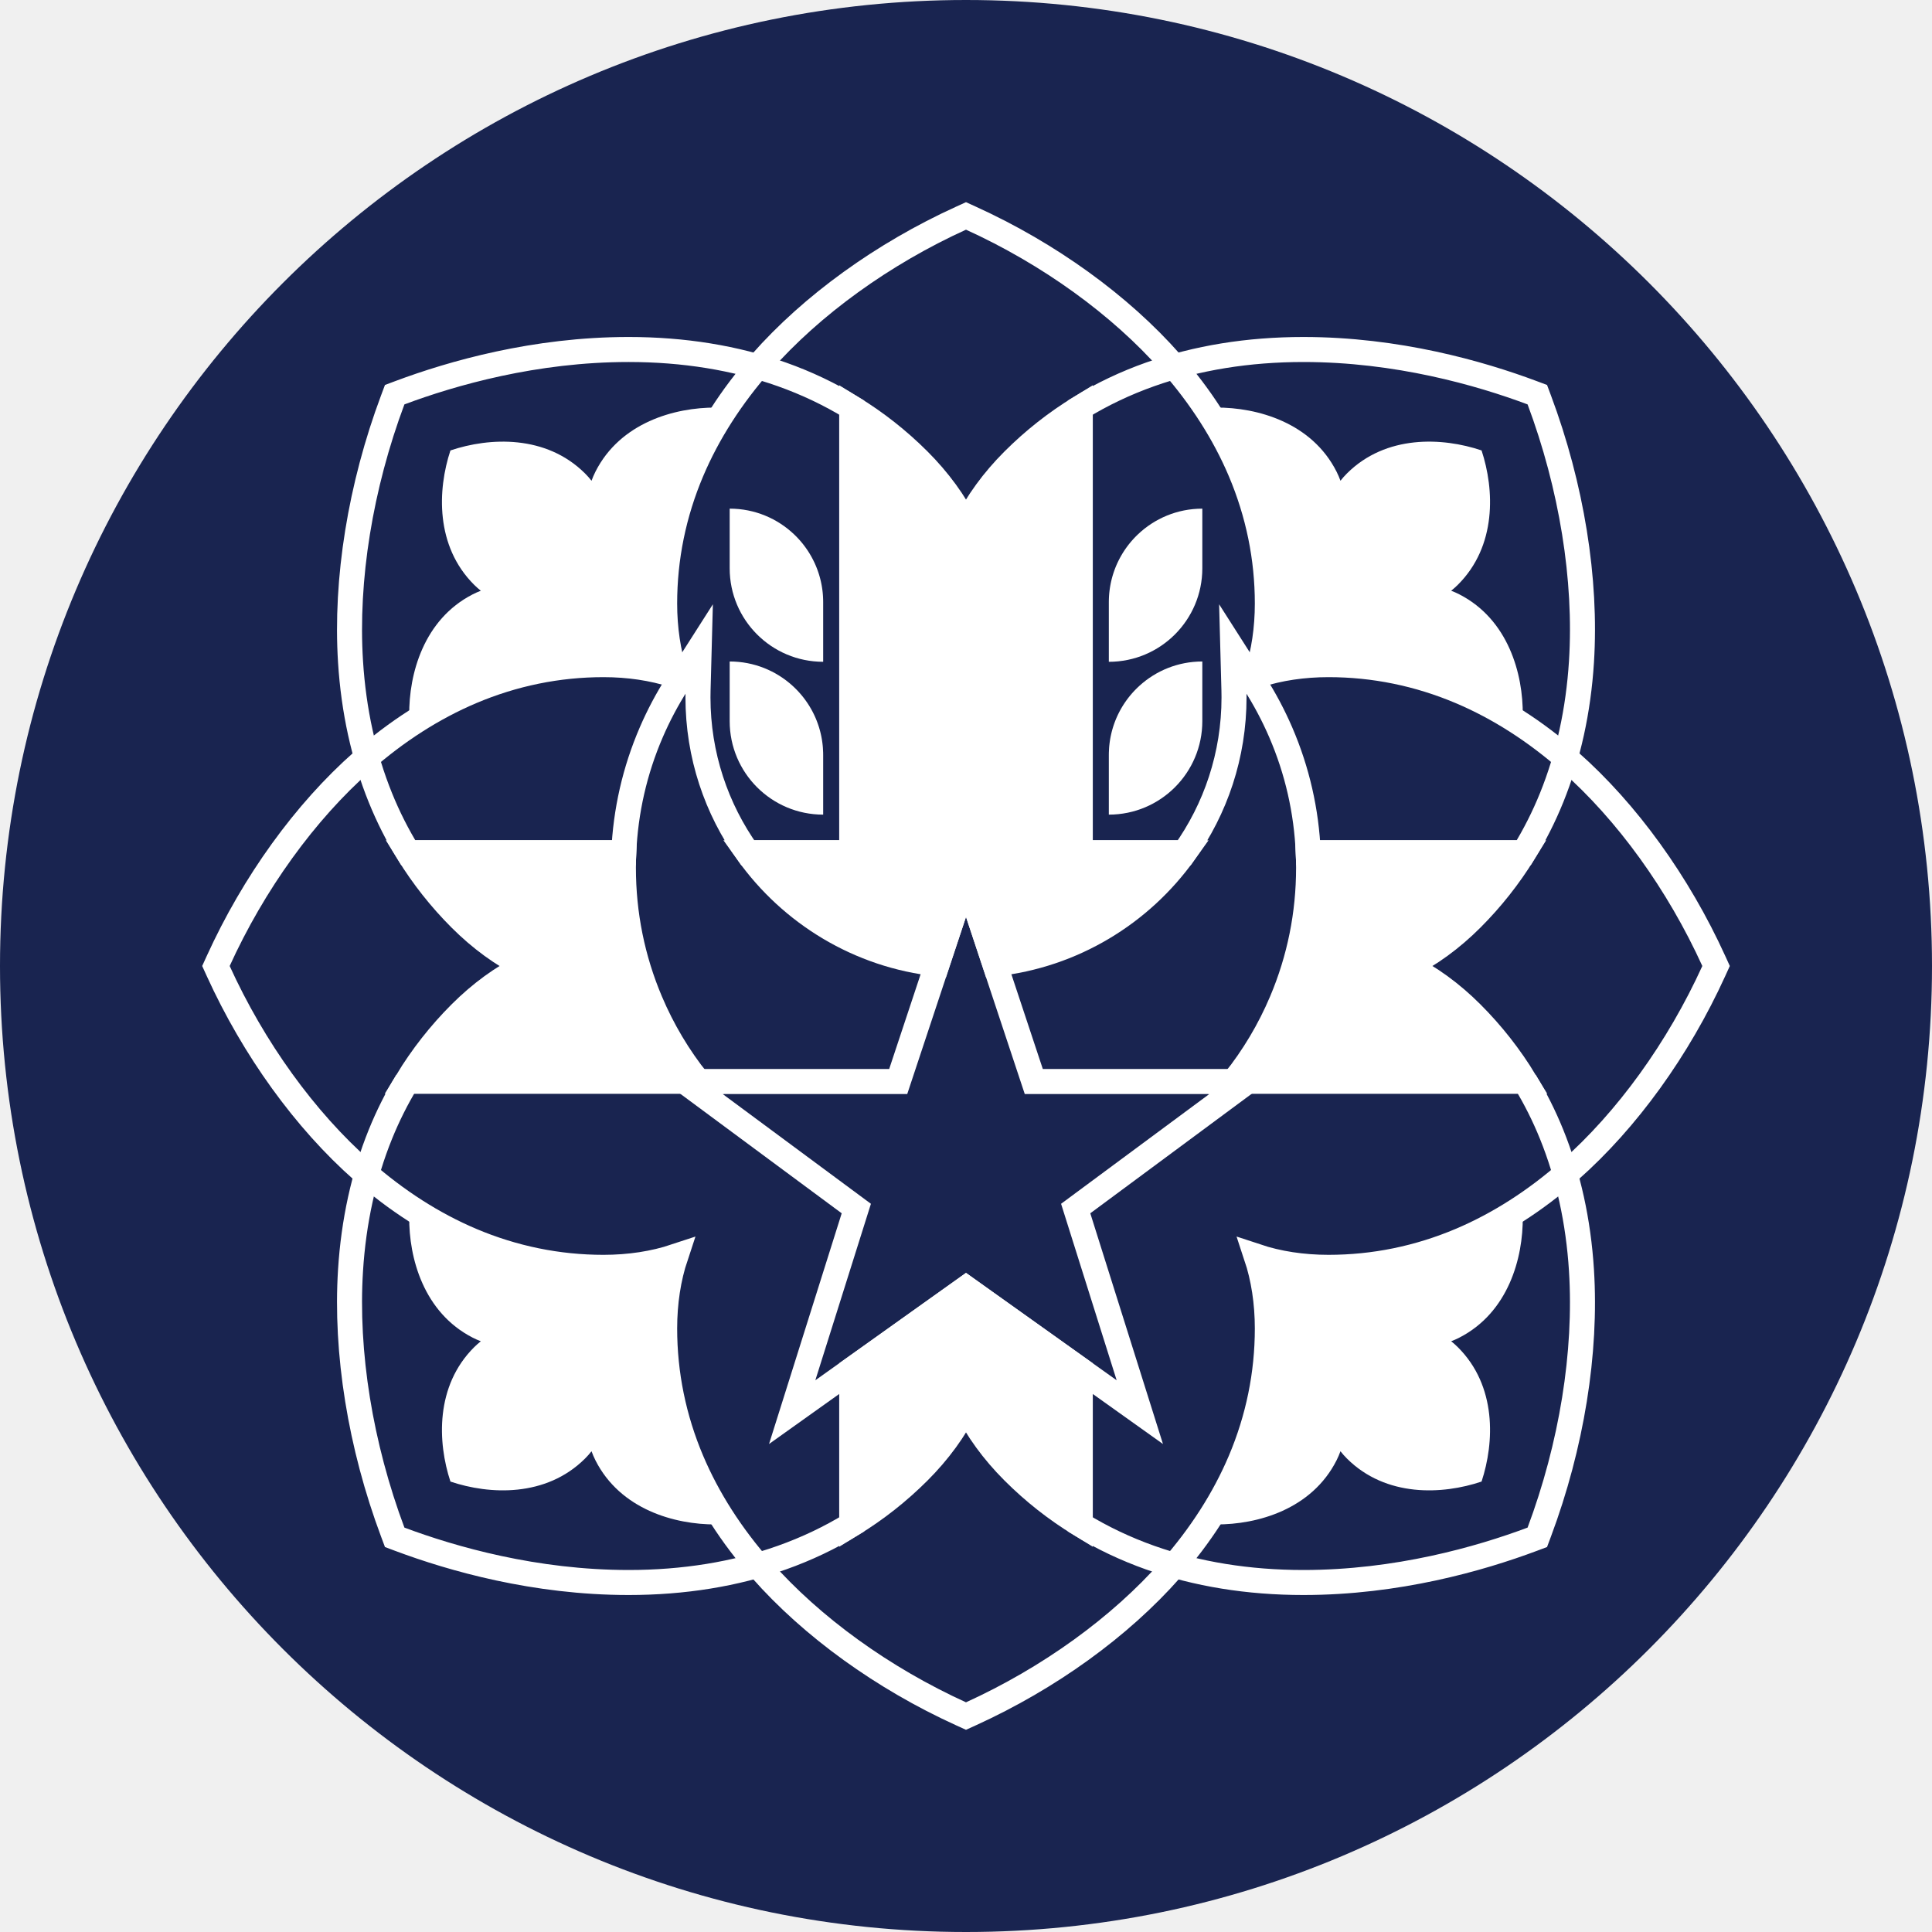
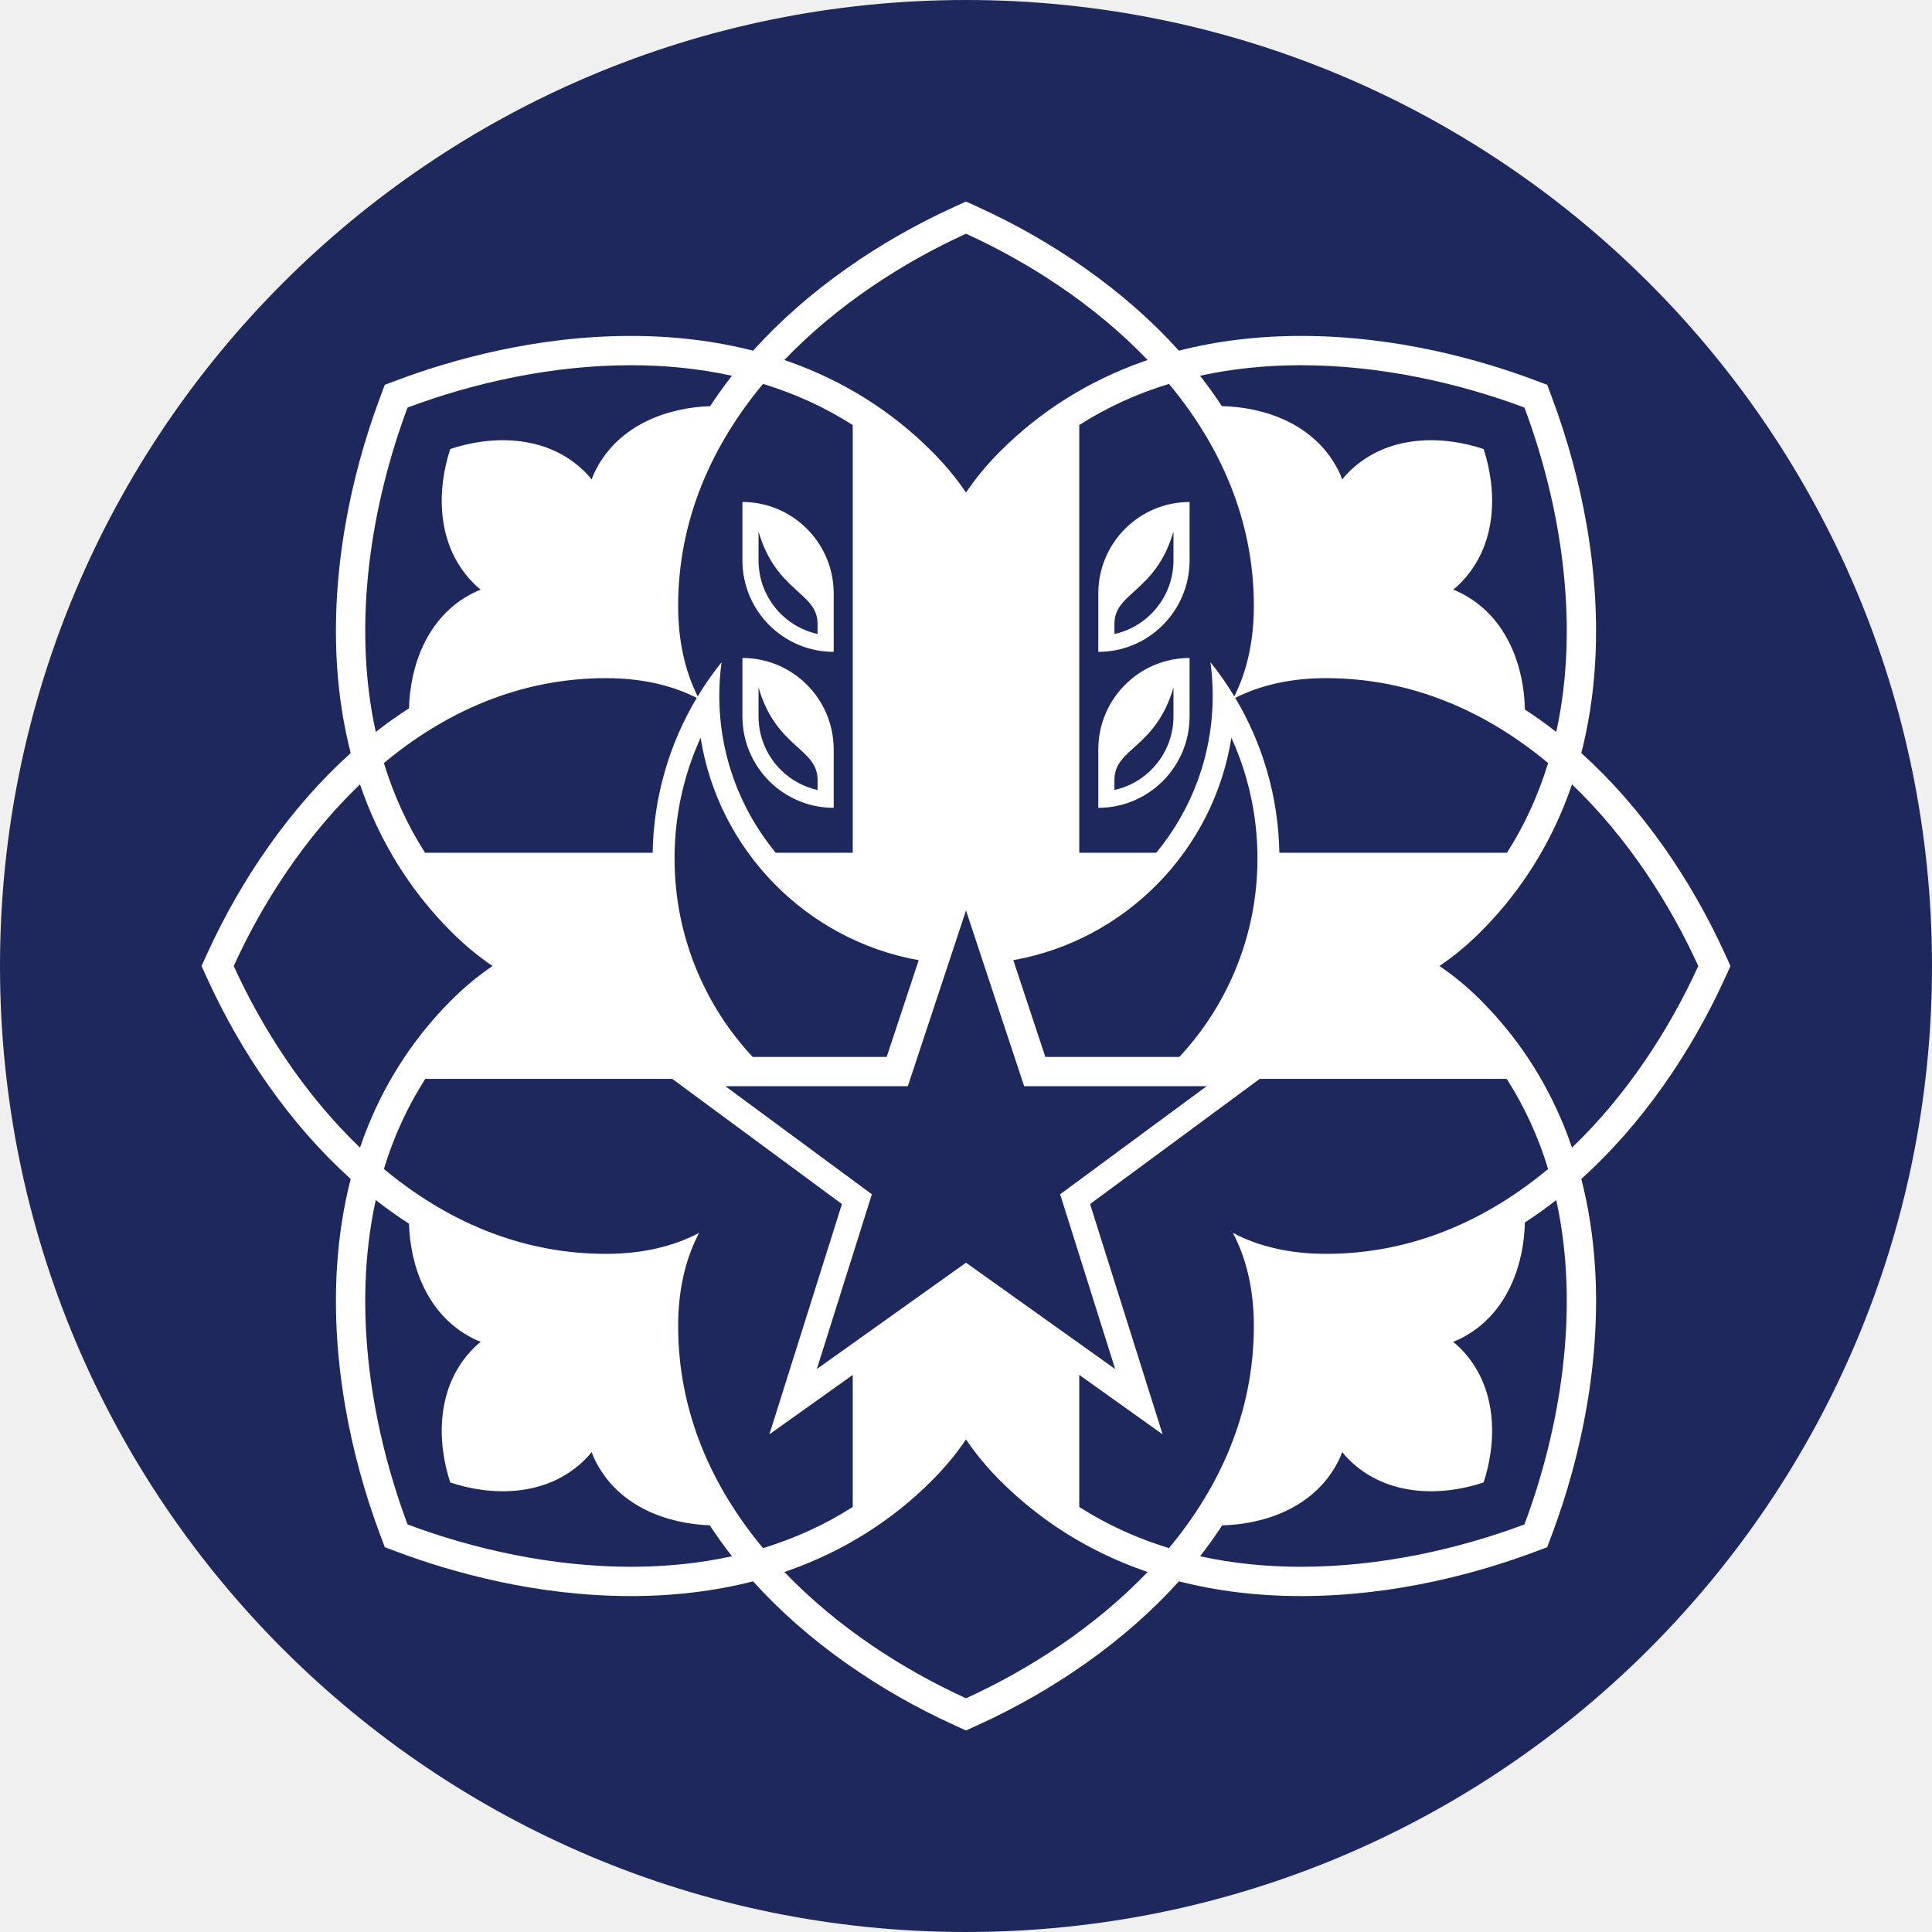
<svg xmlns="http://www.w3.org/2000/svg" version="1.1" id="Layer_1" x="0px" y="0px" viewBox="0 0 695 695" style="enable-background:new 0 0 695 695;" xml:space="preserve">
  <style type="text/css">
- 	.st0{fill:#192450;}
- 	.st1{opacity:0;}
- 	.st2{fill:#FFFFFF;}
- 	.st3{fill:none;stroke:#FFFFFF;stroke-width:9;stroke-miterlimit:10;}
- 	.st4{fill:#FFFFFF;stroke:#FFFFFF;stroke-width:9;stroke-miterlimit:10;}
- 	.st5{opacity:0;fill:none;stroke:#FFFFFF;stroke-width:6.726;stroke-miterlimit:10;}
+ 	.st0{fill:#1E285C;}
+ 	.st1{fill:#FFFFFF;}
</style>
  <circle class="st0" cx="347.5" cy="347.5" r="347.5" />
  <g>
-     <polygon class="st1" points="347.5,315.551 371.886,389.057 448.673,389.057 386.957,434.751 410.028,507.993 347.5,463.418    284.972,507.993 308.043,434.751 246.327,389.057 323.114,389.057  " />
-     <g>
-       <path class="st2" d="M239.096,477.903c0-9.312,1.357-18.118,3.97-25.969c-7.851,2.612-16.658,3.97-25.969,3.97    c-16.354,0-32.359-3.27-47.57-9.72c-6.68-2.832-13.233-6.293-19.619-10.344c-0.932,0.609-1.832,1.233-2.694,1.865    c-0.162,14.868,5.213,34.448,22.796,43.473c0.997,0.512,1.986,0.947,2.963,1.315c-0.811,0.642-1.613,1.35-2.401,2.133    c-14.017,13.934-13.2,34.221-8.536,48.34c14.091,4.748,34.373,5.687,48.39-8.246c0.877-0.872,1.664-1.763,2.367-2.664    c0.383,1.077,0.85,2.17,1.408,3.274c8.92,17.637,28.467,23.129,43.336,23.056c0.66-0.888,1.31-1.815,1.945-2.778    c-4.193-6.547-7.758-13.273-10.667-20.132C242.366,510.262,239.096,494.257,239.096,477.903z" />
-       <path class="st2" d="M477.903,455.904c-9.312,0-18.118-1.357-25.969-3.97c2.612,7.851,3.97,16.657,3.97,25.969    c0,16.354-3.27,32.359-9.72,47.571c-2.908,6.859-6.474,13.584-10.667,20.132c0.635,0.962,1.285,1.89,1.945,2.778    c14.869,0.073,34.416-5.419,43.336-23.056c0.558-1.104,1.025-2.197,1.408-3.274c0.703,0.902,1.49,1.792,2.367,2.664    c14.017,13.934,34.299,12.995,48.39,8.246c4.664-14.119,5.482-34.406-8.536-48.34c-0.787-0.783-1.589-1.491-2.401-2.133    c0.977-0.368,1.966-0.803,2.963-1.315c17.583-9.025,22.958-28.605,22.796-43.473c-0.862-0.633-1.762-1.256-2.694-1.865    c-6.386,4.052-12.939,7.512-19.619,10.344C510.262,452.634,494.257,455.904,477.903,455.904z" />
-       <path class="st2" d="M455.904,217.096c0,9.312-1.357,18.118-3.97,25.969c7.851-2.612,16.657-3.97,25.969-3.97    c16.354,0,32.359,3.27,47.571,9.72c6.68,2.832,13.233,6.293,19.618,10.344c0.932-0.609,1.832-1.233,2.694-1.866    c0.162-14.868-5.213-34.448-22.796-43.473c-0.997-0.512-1.986-0.947-2.963-1.315c0.811-0.642,1.613-1.35,2.401-2.133    c14.017-13.934,13.2-34.221,8.536-48.34c-14.091-4.748-34.373-5.687-48.39,8.246c-0.877,0.872-1.664,1.763-2.367,2.664    c-0.383-1.077-0.85-2.17-1.408-3.274c-8.92-17.637-28.467-23.129-43.336-23.056c-0.66,0.888-1.31,1.815-1.945,2.778    c4.193,6.547,7.758,13.273,10.666,20.132C452.634,184.737,455.904,200.743,455.904,217.096z" />
-       <path class="st2" d="M217.096,239.096c9.311,0,18.118,1.357,25.969,3.97c-2.612-7.851-3.97-16.658-3.97-25.969    c0-16.354,3.27-32.359,9.72-47.57c2.908-6.859,6.474-13.585,10.666-20.132c-0.635-0.962-1.285-1.89-1.945-2.778    c-14.869-0.073-34.416,5.419-43.336,23.056c-0.558,1.104-1.025,2.197-1.408,3.274c-0.703-0.902-1.49-1.792-2.367-2.664    c-14.017-13.934-34.299-12.995-48.39-8.246c-4.664,14.119-5.482,34.406,8.536,48.34c0.787,0.783,1.589,1.491,2.401,2.133    c-0.977,0.368-1.966,0.803-2.963,1.315c-17.583,9.025-22.958,28.605-22.796,43.473c0.862,0.633,1.762,1.256,2.693,1.865    c6.386-4.052,12.939-7.512,19.619-10.344C184.737,242.366,200.743,239.096,217.096,239.096z" />
-     </g>
-     <g>
-       <path class="st3" d="M388.604,492.721v55.658c7.852,4.801,16.257,8.799,25.168,11.958c16.731,5.932,35.275,8.939,55.117,8.939    c33.65,0,63.371-8.483,82.378-15.599l1.752-0.656l0.656-1.752c11.691-31.225,17.099-64.726,15.227-94.333    c-1.111-17.571-4.718-34.005-10.721-48.847c-2.701-6.679-5.908-13.054-9.585-19.11" />
-       <path class="st3" d="M146.403,388.978c-3.677,6.056-6.883,12.431-9.585,19.11c-6.003,14.842-9.61,31.277-10.721,48.847    c-1.872,29.607,3.536,63.108,15.227,94.333l0.656,1.752l1.752,0.656c19.007,7.116,48.728,15.599,82.38,15.6    c0.001,0,0.001,0,0.002,0c19.842,0,38.387-3.007,55.115-8.938c8.911-3.159,17.315-7.156,25.167-11.958v-55.659" />
-     </g>
-     <path class="st4" d="M306.396,492.721v55.659c8.742-5.346,16.798-11.69,24.1-18.991c7.25-7.25,13.013-15.177,17.005-23.331   c3.992,8.154,9.755,16.081,17.005,23.331c7.301,7.301,15.358,13.645,24.1,18.99v-55.658L347.5,463.418L306.396,492.721z" />
-     <g>
-       <path class="st4" d="M461.058,360.159c-4.4,10.403-10.154,20.049-17.159,28.818h104.698c-5.394-8.885-11.81-17.075-19.209-24.473    c-7.25-7.25-15.177-13.013-23.331-17.005c8.154-3.992,16.081-9.755,23.331-17.005c7.191-7.191,13.456-15.129,18.755-23.726    h-77.526c0.077,1.801,0.124,3.607,0.124,5.42C470.741,328.828,467.483,344.967,461.058,360.159z" />
-       <path class="st4" d="M224.259,312.189c0-1.813,0.047-3.619,0.124-5.42h-77.526c5.299,8.597,11.564,16.535,18.755,23.726    c7.249,7.249,15.177,13.013,23.331,17.005c-8.153,3.992-16.081,9.756-23.331,17.005c-7.398,7.398-13.814,15.589-19.209,24.473    h104.698c-7.005-8.77-12.759-18.416-17.158-28.818C227.517,344.967,224.259,328.828,224.259,312.189z" />
-       <path class="st4" d="M357.848,346.743c28.066-3.009,52.564-18.11,68.173-39.973h-37.416V146.62    c-8.742,5.346-16.798,11.69-24.1,18.991c-7.249,7.249-13.013,15.177-17.005,23.331c-3.992-8.154-9.755-16.081-17.005-23.331    c-7.301-7.301-15.358-13.645-24.1-18.99v160.148h-37.416c15.608,21.863,40.107,36.965,68.173,39.973l10.348-31.192    L357.848,346.743z" />
-       <path class="st4" d="M347.5,315.551" />
-     </g>
-     <path class="st3" d="M345.797,616.55c-28.175-12.824-53.721-31.27-71.933-51.94c-10.813-12.273-19.24-25.44-25.048-39.137   c-6.45-15.212-9.72-31.216-9.72-47.571c0-9.312,1.357-18.118,3.97-25.969c-7.851,2.612-16.658,3.97-25.969,3.97   c-16.354,0-32.359-3.27-47.57-9.72c-13.697-5.808-26.864-14.235-39.137-25.049c-20.67-18.212-39.115-43.758-51.94-71.933   l-0.775-1.703l0.775-1.703c12.824-28.174,31.27-53.721,51.94-71.933c12.272-10.813,25.44-19.24,39.136-25.048   c15.211-6.45,31.216-9.72,47.57-9.72c9.038,0,17.601,1.279,25.276,3.743c0.215-0.215,0.251-0.251,0.466-0.466   c-2.464-7.675-3.743-16.238-3.743-25.276c0-16.354,3.27-32.359,9.72-47.57c5.808-13.697,14.235-26.864,25.048-39.137   c18.212-20.669,43.758-39.115,71.933-51.94l1.703-0.775l1.703,0.775c28.174,12.824,53.721,31.27,71.932,51.94   c10.813,12.272,19.241,25.44,25.048,39.136c6.45,15.211,9.72,31.216,9.72,47.57c0,9.039-1.279,17.601-3.743,25.276   c0.215,0.215,0.251,0.251,0.466,0.466c7.675-2.464,16.237-3.743,25.276-3.743c16.354,0,32.359,3.27,47.571,9.72   c13.696,5.808,26.864,14.235,39.137,25.048c20.669,18.212,39.115,43.758,51.94,71.933l0.775,1.703l-0.775,1.703   c-12.824,28.174-31.27,53.721-51.94,71.932c-12.273,10.813-25.44,19.241-39.137,25.048c-15.212,6.45-31.216,9.72-47.571,9.72   c-9.312,0-18.118-1.357-25.969-3.97c2.612,7.851,3.97,16.657,3.97,25.969c0,16.354-3.27,32.359-9.72,47.571   c-5.808,13.696-14.235,26.864-25.049,39.137c-18.212,20.669-43.758,39.115-71.933,51.94l-1.703,0.775L345.797,616.55z" />
-     <g>
-       <g>
-         <path class="st2" d="M432.464,237.958L432.464,237.958c-0.001,0-0.001,0-0.002,0c-8.695,0.012-16.617,3.325-22.58,8.752     c-0.001,0.001-0.001,0.001-0.002,0.002c-0.198,0.18-0.394,0.363-0.588,0.548c-0.001,0.001-0.003,0.003-0.004,0.004     c-0.193,0.184-0.384,0.371-0.572,0.559c-0.008,0.008-0.015,0.016-0.023,0.023c-0.182,0.183-0.362,0.367-0.54,0.554     c-0.002,0.002-0.004,0.005-0.007,0.007c-0.183,0.192-0.363,0.386-0.542,0.583c-0.009,0.01-0.017,0.019-0.026,0.029     c-0.172,0.189-0.341,0.381-0.509,0.574c-0.015,0.018-0.03,0.036-0.046,0.054c-0.16,0.186-0.319,0.373-0.475,0.562     c-0.02,0.024-0.039,0.049-0.059,0.073c-0.151,0.184-0.3,0.369-0.447,0.556c-0.02,0.025-0.038,0.05-0.057,0.075     c-0.146,0.187-0.291,0.376-0.434,0.566c-0.02,0.027-0.039,0.054-0.059,0.081c-0.141,0.189-0.28,0.38-0.417,0.572     c-0.026,0.036-0.051,0.074-0.077,0.11c-0.129,0.184-0.258,0.368-0.384,0.555c-0.025,0.037-0.048,0.074-0.073,0.11     c-0.125,0.187-0.25,0.375-0.372,0.565c-0.028,0.044-0.055,0.089-0.083,0.134c-0.117,0.184-0.232,0.368-0.345,0.554     c-0.028,0.047-0.055,0.094-0.083,0.141c-0.111,0.185-0.221,0.369-0.329,0.556c-0.038,0.065-0.073,0.132-0.11,0.197     c-0.096,0.17-0.193,0.34-0.286,0.512c-0.036,0.066-0.07,0.133-0.105,0.199c-0.092,0.173-0.185,0.346-0.274,0.52     c-0.038,0.074-0.074,0.15-0.112,0.225c-0.084,0.168-0.169,0.335-0.251,0.505c-0.036,0.074-0.07,0.15-0.105,0.225     c-0.081,0.171-0.162,0.342-0.24,0.515c-0.033,0.074-0.065,0.149-0.098,0.224c-0.077,0.174-0.155,0.349-0.229,0.525     c-0.038,0.09-0.074,0.182-0.111,0.273c-0.067,0.162-0.134,0.323-0.198,0.486c-0.04,0.101-0.077,0.204-0.116,0.306     c-0.059,0.153-0.119,0.306-0.175,0.461c-0.04,0.109-0.077,0.22-0.116,0.33c-0.053,0.149-0.107,0.297-0.157,0.447     c-0.036,0.105-0.068,0.212-0.103,0.317c-0.051,0.156-0.103,0.311-0.152,0.468c-0.034,0.109-0.065,0.22-0.098,0.33     c-0.046,0.154-0.094,0.308-0.138,0.463c-0.035,0.122-0.066,0.246-0.1,0.369c-0.039,0.144-0.08,0.287-0.117,0.432     c-0.037,0.143-0.07,0.288-0.105,0.432c-0.031,0.126-0.063,0.251-0.092,0.378c-0.035,0.15-0.066,0.301-0.098,0.451     c-0.026,0.122-0.055,0.243-0.08,0.366c-0.028,0.139-0.053,0.279-0.08,0.418c-0.026,0.135-0.053,0.27-0.078,0.406     c-0.023,0.127-0.042,0.255-0.063,0.382c-0.025,0.15-0.051,0.299-0.074,0.449c-0.022,0.145-0.041,0.291-0.061,0.437     c-0.019,0.134-0.039,0.267-0.056,0.401c-0.022,0.176-0.041,0.354-0.061,0.531c-0.012,0.104-0.025,0.208-0.036,0.313     c-0.024,0.239-0.045,0.48-0.064,0.721c-0.003,0.043-0.008,0.086-0.011,0.129c-0.041,0.541-0.069,1.086-0.084,1.634     c-0.001,0.029-0.003,0.057-0.003,0.085c-0.007,0.288-0.011,0.578-0.011,0.868v0v21.416v0.044h0     c18.574,0,33.631-15.057,33.631-33.631v-21.461h0C432.495,237.958,432.48,237.958,432.464,237.958z" />
-       </g>
-       <g>
-         <path class="st2" d="M432.511,182.977c-0.016,0-0.031,0.001-0.047,0.001l0,0c-0.001,0-0.001,0-0.002,0     c-8.985,0.013-17.144,3.549-23.17,9.301c-0.007,0.007-0.015,0.015-0.022,0.022c-0.187,0.179-0.372,0.359-0.554,0.542     c-0.008,0.008-0.016,0.016-0.024,0.024c-0.182,0.182-0.362,0.367-0.539,0.553c-0.008,0.008-0.016,0.017-0.024,0.026     c-0.177,0.186-0.352,0.374-0.525,0.565c-0.009,0.01-0.017,0.019-0.026,0.029c-0.172,0.189-0.341,0.381-0.509,0.574     c-0.015,0.017-0.029,0.035-0.044,0.052c-0.161,0.186-0.32,0.374-0.477,0.564c-0.014,0.017-0.028,0.035-0.042,0.053     c-0.156,0.191-0.311,0.382-0.464,0.576c-0.014,0.018-0.027,0.036-0.041,0.054c-0.152,0.194-0.302,0.39-0.45,0.587     c-0.015,0.021-0.03,0.042-0.046,0.063c-0.145,0.195-0.288,0.391-0.429,0.589c-0.03,0.042-0.059,0.086-0.089,0.128     c-0.125,0.178-0.25,0.357-0.372,0.537c-0.025,0.036-0.048,0.074-0.072,0.11c-0.126,0.188-0.25,0.376-0.372,0.566     c-0.028,0.044-0.055,0.089-0.083,0.134c-0.117,0.184-0.232,0.368-0.345,0.554c-0.027,0.045-0.053,0.091-0.08,0.136     c-0.112,0.186-0.223,0.373-0.332,0.562c-0.033,0.058-0.064,0.116-0.097,0.174c-0.101,0.178-0.201,0.356-0.299,0.536     c-0.031,0.058-0.061,0.116-0.092,0.174c-0.097,0.181-0.194,0.362-0.287,0.545c-0.035,0.069-0.068,0.138-0.103,0.207     c-0.087,0.174-0.175,0.347-0.259,0.522c-0.035,0.072-0.068,0.146-0.102,0.218c-0.082,0.174-0.164,0.347-0.244,0.522     c-0.029,0.065-0.057,0.131-0.086,0.197c-0.081,0.183-0.163,0.367-0.241,0.552c-0.035,0.082-0.067,0.165-0.101,0.247     c-0.07,0.17-0.141,0.34-0.209,0.512c-0.036,0.092-0.07,0.186-0.106,0.279c-0.062,0.162-0.126,0.325-0.185,0.488     c-0.037,0.101-0.071,0.204-0.107,0.305c-0.056,0.157-0.113,0.314-0.166,0.472c-0.034,0.1-0.065,0.201-0.098,0.301     c-0.053,0.161-0.106,0.322-0.157,0.484c-0.033,0.106-0.063,0.213-0.095,0.319c-0.047,0.158-0.096,0.315-0.141,0.474     c-0.032,0.113-0.061,0.227-0.092,0.341c-0.042,0.153-0.085,0.306-0.124,0.46c-0.034,0.134-0.066,0.269-0.099,0.404     c-0.033,0.135-0.068,0.27-0.099,0.405c-0.033,0.141-0.062,0.284-0.093,0.425c-0.028,0.131-0.058,0.261-0.085,0.392     c-0.027,0.131-0.05,0.263-0.076,0.394c-0.028,0.144-0.057,0.287-0.082,0.431c-0.021,0.118-0.039,0.237-0.059,0.356     c-0.026,0.158-0.054,0.316-0.079,0.476c-0.021,0.135-0.038,0.271-0.057,0.406c-0.02,0.144-0.042,0.287-0.06,0.432     c-0.021,0.167-0.039,0.335-0.058,0.503c-0.013,0.114-0.027,0.227-0.039,0.341c-0.023,0.228-0.042,0.458-0.061,0.687     c-0.004,0.054-0.01,0.108-0.014,0.163c-0.021,0.277-0.039,0.555-0.053,0.835c0,0.007-0.001,0.015-0.001,0.022     c-0.013,0.252-0.022,0.505-0.029,0.759c-0.001,0.035-0.003,0.069-0.004,0.104c-0.007,0.288-0.011,0.578-0.011,0.868v21.416v0.044     h0c18.574,0,33.631-15.057,33.631-33.631L432.511,182.977L432.511,182.977z" />
-       </g>
-       <g>
-         <path class="st2" d="M296.105,270.635c-0.015-0.548-0.043-1.093-0.084-1.634c-0.003-0.043-0.008-0.086-0.011-0.129     c-0.019-0.241-0.04-0.481-0.064-0.721c-0.011-0.105-0.024-0.209-0.036-0.313c-0.02-0.177-0.038-0.355-0.061-0.531     c-0.017-0.134-0.037-0.267-0.056-0.401c-0.02-0.146-0.039-0.292-0.061-0.437c-0.023-0.15-0.049-0.299-0.074-0.449     c-0.021-0.127-0.041-0.255-0.063-0.382c-0.024-0.136-0.052-0.271-0.078-0.406c-0.027-0.139-0.052-0.28-0.08-0.418     c-0.025-0.122-0.053-0.244-0.08-0.366c-0.033-0.151-0.064-0.302-0.098-0.451c-0.029-0.126-0.061-0.252-0.092-0.378     c-0.035-0.144-0.068-0.288-0.105-0.432c-0.037-0.145-0.078-0.288-0.117-0.432c-0.033-0.123-0.065-0.247-0.1-0.369     c-0.044-0.155-0.091-0.309-0.138-0.463c-0.033-0.11-0.064-0.221-0.098-0.33c-0.049-0.157-0.101-0.312-0.152-0.468     c-0.035-0.106-0.067-0.212-0.103-0.317c-0.051-0.15-0.105-0.298-0.157-0.447c-0.039-0.11-0.076-0.221-0.116-0.33     c-0.057-0.155-0.116-0.308-0.175-0.461c-0.039-0.102-0.076-0.205-0.116-0.306c-0.064-0.163-0.132-0.324-0.198-0.486     c-0.037-0.091-0.073-0.182-0.111-0.273c-0.074-0.176-0.152-0.35-0.229-0.525c-0.033-0.074-0.064-0.15-0.098-0.224     c-0.078-0.173-0.159-0.344-0.24-0.515c-0.035-0.075-0.069-0.15-0.105-0.225c-0.082-0.169-0.166-0.337-0.251-0.505     c-0.038-0.075-0.074-0.15-0.112-0.225c-0.089-0.175-0.182-0.347-0.274-0.52c-0.035-0.066-0.069-0.133-0.105-0.199     c-0.093-0.172-0.19-0.342-0.286-0.512c-0.037-0.066-0.073-0.132-0.11-0.197c-0.107-0.187-0.218-0.372-0.329-0.556     c-0.028-0.047-0.055-0.094-0.083-0.141c-0.113-0.186-0.229-0.37-0.345-0.554c-0.028-0.044-0.055-0.09-0.083-0.134     c-0.122-0.19-0.246-0.378-0.372-0.565c-0.024-0.037-0.048-0.074-0.073-0.11c-0.126-0.186-0.255-0.371-0.384-0.555     c-0.026-0.037-0.051-0.074-0.077-0.11c-0.137-0.192-0.276-0.383-0.417-0.572c-0.02-0.027-0.039-0.054-0.059-0.081     c-0.142-0.191-0.287-0.379-0.434-0.566c-0.019-0.025-0.038-0.05-0.057-0.075c-0.147-0.187-0.296-0.372-0.447-0.556     c-0.02-0.024-0.039-0.049-0.059-0.073c-0.156-0.189-0.315-0.376-0.475-0.562c-0.015-0.018-0.03-0.036-0.046-0.054     c-0.167-0.193-0.337-0.385-0.509-0.574c-0.009-0.01-0.017-0.019-0.026-0.029c-0.178-0.196-0.359-0.391-0.542-0.583     c-0.002-0.002-0.005-0.005-0.007-0.007c-0.184-0.193-0.369-0.383-0.557-0.572c-0.002-0.002-0.004-0.004-0.006-0.006     c-0.189-0.189-0.38-0.376-0.573-0.56c-0.001-0.001-0.002-0.002-0.003-0.003c-0.194-0.185-0.39-0.368-0.588-0.548     c-0.001-0.001-0.001-0.001-0.002-0.002c-5.963-5.427-13.885-8.739-22.58-8.752c-0.001,0-0.001,0-0.002,0l0,0     c-0.016,0-0.031-0.001-0.047-0.001h0v21.461c0,18.574,15.057,33.631,33.631,33.631h0v-0.044v-21.416v0     c0-0.29-0.004-0.579-0.011-0.868C296.108,270.692,296.106,270.664,296.105,270.635z" />
-       </g>
-       <g>
-         <path class="st2" d="M296.105,215.636c-0.007-0.254-0.016-0.507-0.029-0.759c0-0.007-0.001-0.015-0.001-0.022     c-0.014-0.279-0.032-0.557-0.053-0.835c-0.004-0.054-0.01-0.108-0.014-0.163c-0.019-0.23-0.038-0.459-0.061-0.687     c-0.012-0.114-0.026-0.227-0.039-0.341c-0.019-0.168-0.036-0.336-0.058-0.503c-0.018-0.144-0.04-0.288-0.06-0.432     c-0.019-0.135-0.036-0.271-0.057-0.406c-0.024-0.159-0.052-0.317-0.079-0.476c-0.02-0.118-0.038-0.238-0.059-0.356     c-0.026-0.144-0.055-0.287-0.082-0.431c-0.025-0.131-0.049-0.263-0.076-0.394c-0.027-0.131-0.057-0.261-0.085-0.392     c-0.031-0.142-0.06-0.284-0.093-0.425c-0.031-0.136-0.066-0.27-0.099-0.405c-0.033-0.135-0.064-0.27-0.099-0.404     c-0.04-0.154-0.083-0.307-0.124-0.46c-0.031-0.113-0.06-0.228-0.092-0.341c-0.045-0.159-0.094-0.316-0.141-0.474     c-0.032-0.106-0.062-0.214-0.095-0.319c-0.05-0.162-0.104-0.323-0.157-0.484c-0.033-0.1-0.064-0.201-0.098-0.301     c-0.053-0.158-0.11-0.315-0.166-0.472c-0.036-0.102-0.07-0.204-0.107-0.305c-0.06-0.164-0.123-0.326-0.185-0.488     c-0.036-0.093-0.07-0.187-0.106-0.279c-0.068-0.172-0.139-0.341-0.209-0.512c-0.034-0.082-0.066-0.165-0.101-0.247     c-0.078-0.185-0.16-0.368-0.241-0.552c-0.029-0.065-0.057-0.132-0.086-0.197c-0.079-0.175-0.162-0.349-0.244-0.522     c-0.034-0.072-0.067-0.146-0.102-0.218c-0.084-0.175-0.172-0.349-0.259-0.522c-0.035-0.069-0.068-0.139-0.103-0.207     c-0.094-0.183-0.19-0.364-0.287-0.545c-0.031-0.058-0.06-0.116-0.092-0.174c-0.098-0.18-0.198-0.358-0.299-0.536     c-0.033-0.058-0.064-0.116-0.097-0.174c-0.108-0.189-0.22-0.375-0.332-0.562c-0.027-0.045-0.053-0.091-0.08-0.136     c-0.113-0.186-0.229-0.37-0.345-0.554c-0.028-0.044-0.055-0.089-0.083-0.134c-0.122-0.19-0.247-0.378-0.372-0.566     c-0.024-0.036-0.048-0.074-0.072-0.11c-0.122-0.181-0.247-0.359-0.372-0.537c-0.03-0.042-0.059-0.086-0.089-0.128     c-0.141-0.198-0.284-0.394-0.429-0.589c-0.015-0.021-0.03-0.042-0.046-0.063c-0.148-0.198-0.298-0.393-0.45-0.587     c-0.014-0.018-0.027-0.036-0.041-0.054c-0.152-0.194-0.307-0.386-0.464-0.576c-0.014-0.017-0.028-0.035-0.042-0.053     c-0.157-0.19-0.316-0.378-0.477-0.564c-0.015-0.017-0.029-0.035-0.044-0.052c-0.167-0.193-0.337-0.385-0.509-0.574     c-0.009-0.01-0.017-0.019-0.026-0.029c-0.173-0.19-0.348-0.378-0.525-0.565c-0.008-0.008-0.016-0.017-0.024-0.026     c-0.183-0.192-0.369-0.383-0.557-0.571c-0.002-0.002-0.004-0.004-0.006-0.006c-0.183-0.183-0.368-0.364-0.556-0.543     c-0.007-0.007-0.014-0.014-0.021-0.021c-6.026-5.752-14.185-9.288-23.17-9.301c-0.001,0-0.001,0-0.002,0l0,0     c-0.016,0-0.031-0.001-0.047-0.001h0v21.461c0,18.574,15.057,33.631,33.631,33.631h0v-0.044v-21.416     c0-0.29-0.004-0.579-0.011-0.868C296.108,215.705,296.106,215.671,296.105,215.636z" />
-       </g>
-     </g>
-     <polygon class="st3" points="347.5,315.551 371.886,389.057 448.673,389.057 386.957,434.751 410.028,507.993 347.5,463.418    284.972,507.993 308.043,434.751 246.327,389.057 323.114,389.057  " />
-     <polygon class="st1" points="319.827,430.922 276.909,399.147 330.397,399.146 347.5,347.592 364.603,399.146 418.091,399.147    375.173,430.922 391.354,482.29 347.5,451.028 303.646,482.29  " />
-     <g>
-       <path class="st3" d="M553.676,143.732l-0.656-1.752l-1.752-0.656c-19.007-7.117-48.729-15.6-82.38-15.6    c-19.844,0-38.388,3.007-55.117,8.938c-8.911,3.159-17.315,7.156-25.167,11.958v160.149h37.416    c11.262-15.775,17.897-35.07,17.897-55.887c0-0.864-0.012-1.74-0.035-2.602l-0.395-14.808l7.969,12.487    c3.532,5.534,6.65,11.42,9.269,17.494c5.934,13.761,9.248,28.309,9.892,43.317h77.526c3.869-6.277,7.226-12.903,10.039-19.857    c6.003-14.842,9.61-31.276,10.721-48.847C570.775,208.458,565.367,174.957,553.676,143.732z" />
-       <path class="st3" d="M243.543,245.959l7.969-12.487l-0.395,14.808c-0.023,0.863-0.035,1.738-0.035,2.602    c0,20.817,6.635,40.112,17.897,55.887h37.416V146.621c-7.852-4.801-16.257-8.798-25.168-11.958    c-16.732-5.932-35.276-8.94-55.117-8.94c-33.65,0-63.371,8.483-82.378,15.599l-1.752,0.656l-0.656,1.752    c-11.691,31.224-17.099,64.726-15.227,94.333c1.111,17.571,4.718,34.005,10.721,48.847c2.813,6.954,6.17,13.581,10.039,19.857    h77.526c0.644-15.008,3.958-29.555,9.892-43.317C236.894,257.378,240.012,251.493,243.543,245.959z" />
-     </g>
-     <polygon class="st5" points="323.114,389.057 371.886,389.057 386.957,434.751 347.5,463.418 308.043,434.751  " />
+     <path class="st1" d="M620.513,343.135c-6.164-13.541-13.56-26.474-21.985-38.439   c-9.012-12.799-18.992-24.157-29.682-33.798c2.579-10.058,4.23-20.642,4.925-31.648   c1.017-16.092,0.005-33.05-3.008-50.402c-2.691-15.499-6.899-30.952-12.508-45.931l-1.682-4.492   l-4.492-1.682c-19.371-7.253-49.679-15.899-84.058-15.899c-15.464-0-30.182,1.782-43.926,5.305   c-9.64-10.689-20.997-20.668-33.795-29.679c-11.965-8.424-24.898-15.821-38.439-21.985L347.5,72.5   l-4.365,1.987c-13.541,6.164-26.474,13.56-38.439,21.985c-12.799,9.012-24.157,18.991-33.797,29.681   c-13.744-3.524-28.462-5.307-43.925-5.308c-0.002,0-0.01,0-0.012,0   c-34.37,0-64.672,8.645-84.045,15.899l-4.492,1.682l-1.682,4.492   c-5.608,14.979-9.817,30.433-12.508,45.931c-3.013,17.352-4.025,34.31-3.008,50.402   c0.696,11.006,2.346,21.589,4.925,31.648c-10.69,9.64-20.67,20.998-29.682,33.798   c-8.424,11.965-15.821,24.898-21.985,38.439l-1.987,4.365l1.987,4.365   c6.164,13.541,13.56,26.474,21.985,38.439c9.012,12.799,18.992,24.158,29.682,33.798   c-2.579,10.058-4.23,20.642-4.925,31.648c-1.017,16.092-0.005,33.05,3.008,50.402   c2.691,15.499,6.899,30.952,12.508,45.931l1.682,4.492l4.492,1.682   c19.372,7.253,49.68,15.899,84.058,15.899c15.464,0,30.182-1.782,43.925-5.306   c9.64,10.689,20.997,20.668,33.796,29.679c11.965,8.424,24.898,15.821,38.439,21.985l4.365,1.987   l4.365-1.987c13.541-6.164,26.474-13.56,38.439-21.985c12.799-9.011,24.157-18.991,33.797-29.68   c13.745,3.524,28.463,5.307,43.926,5.307c34.377,0,64.685-8.646,84.056-15.899l4.492-1.682   l1.682-4.492c5.608-14.979,9.817-30.433,12.508-45.931c3.013-17.352,4.025-34.31,3.008-50.402   c-0.696-11.006-2.346-21.589-4.925-31.648c10.69-9.64,20.67-20.998,29.682-33.798   c8.424-11.965,15.821-24.898,21.985-38.439l1.987-4.365L620.513,343.135z M468.026,131.382   c28.386,0,56.569,6.321,80.363,15.23c12.732,34.006,20.176,76.973,11.44,116.692   c-3.691-2.891-7.454-5.581-11.278-8.066c-0.27-14.651-5.904-33.111-22.838-41.803   c-1-0.513-1.99-0.949-2.97-1.318c0.813-0.642,1.618-1.354,2.406-2.137   c14.049-13.965,13.229-34.295,8.555-48.446c-14.122-4.759-34.448-5.7-48.496,8.265   c-0.879,0.873-1.668,1.767-2.371,2.67c-0.384-1.08-0.852-2.175-1.411-3.281   c-8.636-17.075-27.21-22.79-41.895-23.094c-2.421-3.702-5.032-7.346-7.833-10.922   C443.623,132.549,455.843,131.382,468.026,131.382z M218.024,243.947   c12.553,0,23.609,2.519,32.621,7.109c-9.764,16.344-15.508,35.365-15.868,55.701h-81.876   c-6.532-10.2-11.383-21.054-14.806-32.273C159.95,256.298,186.715,243.947,218.024,243.947z    M248.779,273.4c0.971-2.707,2.06-5.39,3.255-8.015c6.376,40.408,37.969,72.801,78.45,80.019   l-11.521,34.804h-48.213c-8.395-9.008-15.075-19.304-19.857-30.611   c-5.465-12.92-8.236-26.65-8.236-40.807C242.658,296.636,244.717,284.729,248.779,273.4z    M326.574,390.745L347.5,327.527l20.926,63.218h65.635l-52.7,38.877l19.802,62.866L347.5,454.232   l-53.663,38.255l19.802-62.866l-52.699-38.877H326.574z M424.25,380.208h-48.213l-11.52-34.805   c40.481-7.218,72.073-39.611,78.45-80.019c1.194,2.625,2.284,5.308,3.254,8.015   c4.062,11.328,6.122,23.236,6.122,35.391c0,14.157-2.771,27.887-8.236,40.807   C439.324,360.904,432.645,371.201,424.25,380.208z M444.355,251.057   c9.012-4.59,20.069-7.109,32.621-7.109c31.309,0,58.074,12.351,79.928,30.537   c-3.423,11.219-8.274,22.073-14.806,32.272h-81.876C459.863,286.421,454.119,267.401,444.355,251.057z    M420.517,138.096c18.186,21.854,30.536,48.619,30.536,79.927c0,12.485-2.492,23.488-7.035,32.474   c-2.595-4.286-5.462-8.39-8.586-12.278c0.535,3.94,0.813,7.963,0.813,12.05   c0,21.463-7.621,41.143-20.302,56.488h-27.699V152.902C398.443,146.37,409.297,141.519,420.517,138.096z    M347.5,84.077c22.475,10.23,46.246,25.485,65.337,45.425c-0.567,0.193-1.132,0.389-1.694,0.589   c-19.609,6.952-36.877,17.802-51.324,32.249c-4.717,4.717-8.852,9.704-12.319,14.854   c-3.467-5.15-7.602-10.137-12.319-14.854c-14.445-14.445-31.713-25.294-51.325-32.247   c-0.563-0.2-1.128-0.396-1.695-0.589C301.252,109.563,325.024,94.307,347.5,84.077z    M274.482,138.098c11.22,3.423,22.075,8.274,32.275,14.805v153.854h-27.701   c-12.68-15.346-20.3-35.026-20.3-56.488c0-4.087,0.278-8.109,0.813-12.05   c-3.125,3.888-5.992,7.991-8.586,12.278c-4.543-8.985-7.035-19.989-7.035-32.474   C243.947,186.716,256.297,159.952,274.482,138.098z M146.612,146.611   c23.797-8.91,51.972-15.231,80.362-15.23c12.181,0.001,24.401,1.168,36.329,3.792   c-2.806,3.582-5.42,7.231-7.844,10.938c-14.575,0.463-32.713,6.264-41.215,23.076   c-0.559,1.106-1.028,2.201-1.411,3.281c-0.705-0.903-1.493-1.796-2.371-2.67   c-14.049-13.965-34.374-13.024-48.496-8.265c-4.674,14.15-5.494,34.481,8.555,48.446   c0.788,0.785,1.593,1.495,2.406,2.137c-0.978,0.369-1.97,0.805-2.97,1.318   c-16.768,8.607-22.457,26.79-22.829,41.371c-4.057,2.606-8.046,5.437-11.955,8.499   C126.435,223.584,133.88,180.618,146.612,146.611z M84.077,347.5   c10.23-22.476,25.486-46.248,45.427-65.339c0.877,2.575,1.819,5.11,2.827,7.603   c6.944,17.169,17.041,32.449,30.009,45.418c4.717,4.717,9.704,8.852,14.854,12.319   c-5.15,3.467-10.137,7.602-14.854,12.319c-12.968,12.968-23.065,28.249-30.009,45.417   c-1.008,2.492-1.95,5.027-2.827,7.602C109.563,393.748,94.307,369.976,84.077,347.5z    M226.974,563.618c-28.386,0-56.569-6.321-80.363-15.23c-12.732-34.006-20.176-76.973-11.44-116.692   c3.91,3.063,7.901,5.895,11.959,8.502c0.416,14.548,6.128,32.612,22.824,41.182   c1,0.513,1.99,0.949,2.97,1.318c-0.813,0.642-1.618,1.354-2.406,2.137   c-14.049,13.965-13.229,34.295-8.555,48.446c14.122,4.759,34.448,5.7,48.496-8.265   c0.878-0.873,1.668-1.767,2.371-2.67c0.383,1.08,0.852,2.175,1.411,3.281   c8.479,16.764,26.537,22.578,41.089,23.072c2.459,3.773,5.118,7.487,7.972,11.131   C251.377,562.451,239.157,563.618,226.974,563.618z M274.483,556.904   c-18.186-21.854-30.536-48.619-30.536-79.927c0-12.954,2.682-24.315,7.556-33.479   c-9.165,4.873-20.525,7.556-33.479,7.556c-31.308,0-58.074-12.351-79.928-30.537   c3.438-11.267,8.315-22.166,14.89-32.404h88.853l61.029,45.021l-26.095,82.843l29.985-21.376v47.499   C296.557,548.63,285.703,553.481,274.483,556.904z M347.5,610.923   c-22.475-10.23-46.246-25.485-65.337-45.425c0.567-0.193,1.132-0.389,1.695-0.589   c19.609-6.952,36.877-17.802,51.324-32.249c4.717-4.717,8.852-9.704,12.319-14.854   c3.467,5.15,7.602,10.137,12.319,14.854c14.445,14.445,31.713,25.295,51.325,32.248   c0.563,0.199,1.128,0.395,1.694,0.589C393.747,585.437,369.975,600.693,347.5,610.923z    M420.517,556.903c-11.22-3.423-22.074-8.274-32.274-14.805v-47.498l29.985,21.375l-26.095-82.843   l61.029-45.021h88.853c6.575,10.238,11.452,21.137,14.89,32.405   c-21.854,18.186-48.62,30.537-79.928,30.537c-12.954,0-24.315-2.682-33.479-7.556   c4.873,9.165,7.556,20.525,7.556,33.479C451.052,508.284,438.703,535.049,420.517,556.903z    M548.388,548.389c-23.797,8.91-51.972,15.23-80.362,15.23c-12.182,0-24.402-1.167-36.33-3.791   c2.85-3.638,5.504-7.345,7.96-11.112c14.667-0.333,33.158-6.065,41.768-23.091   c0.559-1.106,1.028-2.201,1.411-3.281c0.705,0.903,1.493,1.796,2.371,2.67   c14.049,13.963,34.374,13.023,48.496,8.265c4.674-14.15,5.494-34.482-8.555-48.446   c-0.788-0.785-1.593-1.495-2.406-2.137c0.978-0.369,1.97-0.805,2.97-1.318   c16.861-8.655,22.52-26.993,22.835-41.613c3.825-2.486,7.589-5.176,11.281-8.068   C568.565,471.416,561.12,514.382,548.388,548.389z M565.496,412.839   c-0.877-2.575-1.819-5.11-2.827-7.603c-6.944-17.169-17.041-32.449-30.009-45.418   c-4.717-4.717-9.704-8.852-14.854-12.319c5.15-3.467,10.137-7.602,14.854-12.319   c12.968-12.968,23.065-28.249,30.009-45.417c1.008-2.492,1.95-5.027,2.827-7.602   c19.941,19.091,35.197,42.863,45.427,65.339C600.692,369.977,585.437,393.748,565.496,412.839z" />
+     <path class="st1" d="M299.905,290.601l0-21.013c0-18.133-14.7-32.894-32.833-32.894l-0,21.013   C267.072,275.84,281.772,290.601,299.905,290.601z M272.867,247.331   c6.406,21.933,21.242,21.669,21.242,33.26v3.588c-12.134-2.666-21.242-13.522-21.242-26.472V247.331z" />
+     <path class="st1" d="M299.905,234.492l0-21.013c0-18.133-14.7-32.894-32.833-32.894l-0,21.013   C267.072,219.731,281.772,234.492,299.905,234.492z M272.867,191.222   c6.406,21.933,21.242,21.669,21.242,33.26v3.588c-12.134-2.666-21.242-13.522-21.242-26.472V191.222z" />
+     <path class="st1" d="M427.928,201.598l-0-21.013c-18.133,0-32.833,14.761-32.833,32.894v21.013   C413.228,234.492,427.928,219.731,427.928,201.598z M400.891,228.07v-3.588   c0-11.591,14.836-11.327,21.242-33.26l0,10.376C422.133,214.547,413.024,225.404,400.891,228.07z" />
+     <path class="st1" d="M427.928,257.707l-0-21.013c-18.133,0-32.833,14.761-32.833,32.894v21.013   C413.228,290.601,427.928,275.84,427.928,257.707z M400.891,284.179v-3.588   c0-11.591,14.836-11.327,21.242-33.26l0,10.376C422.133,270.656,413.024,281.513,400.891,284.179z" />
  </g>
</svg>
